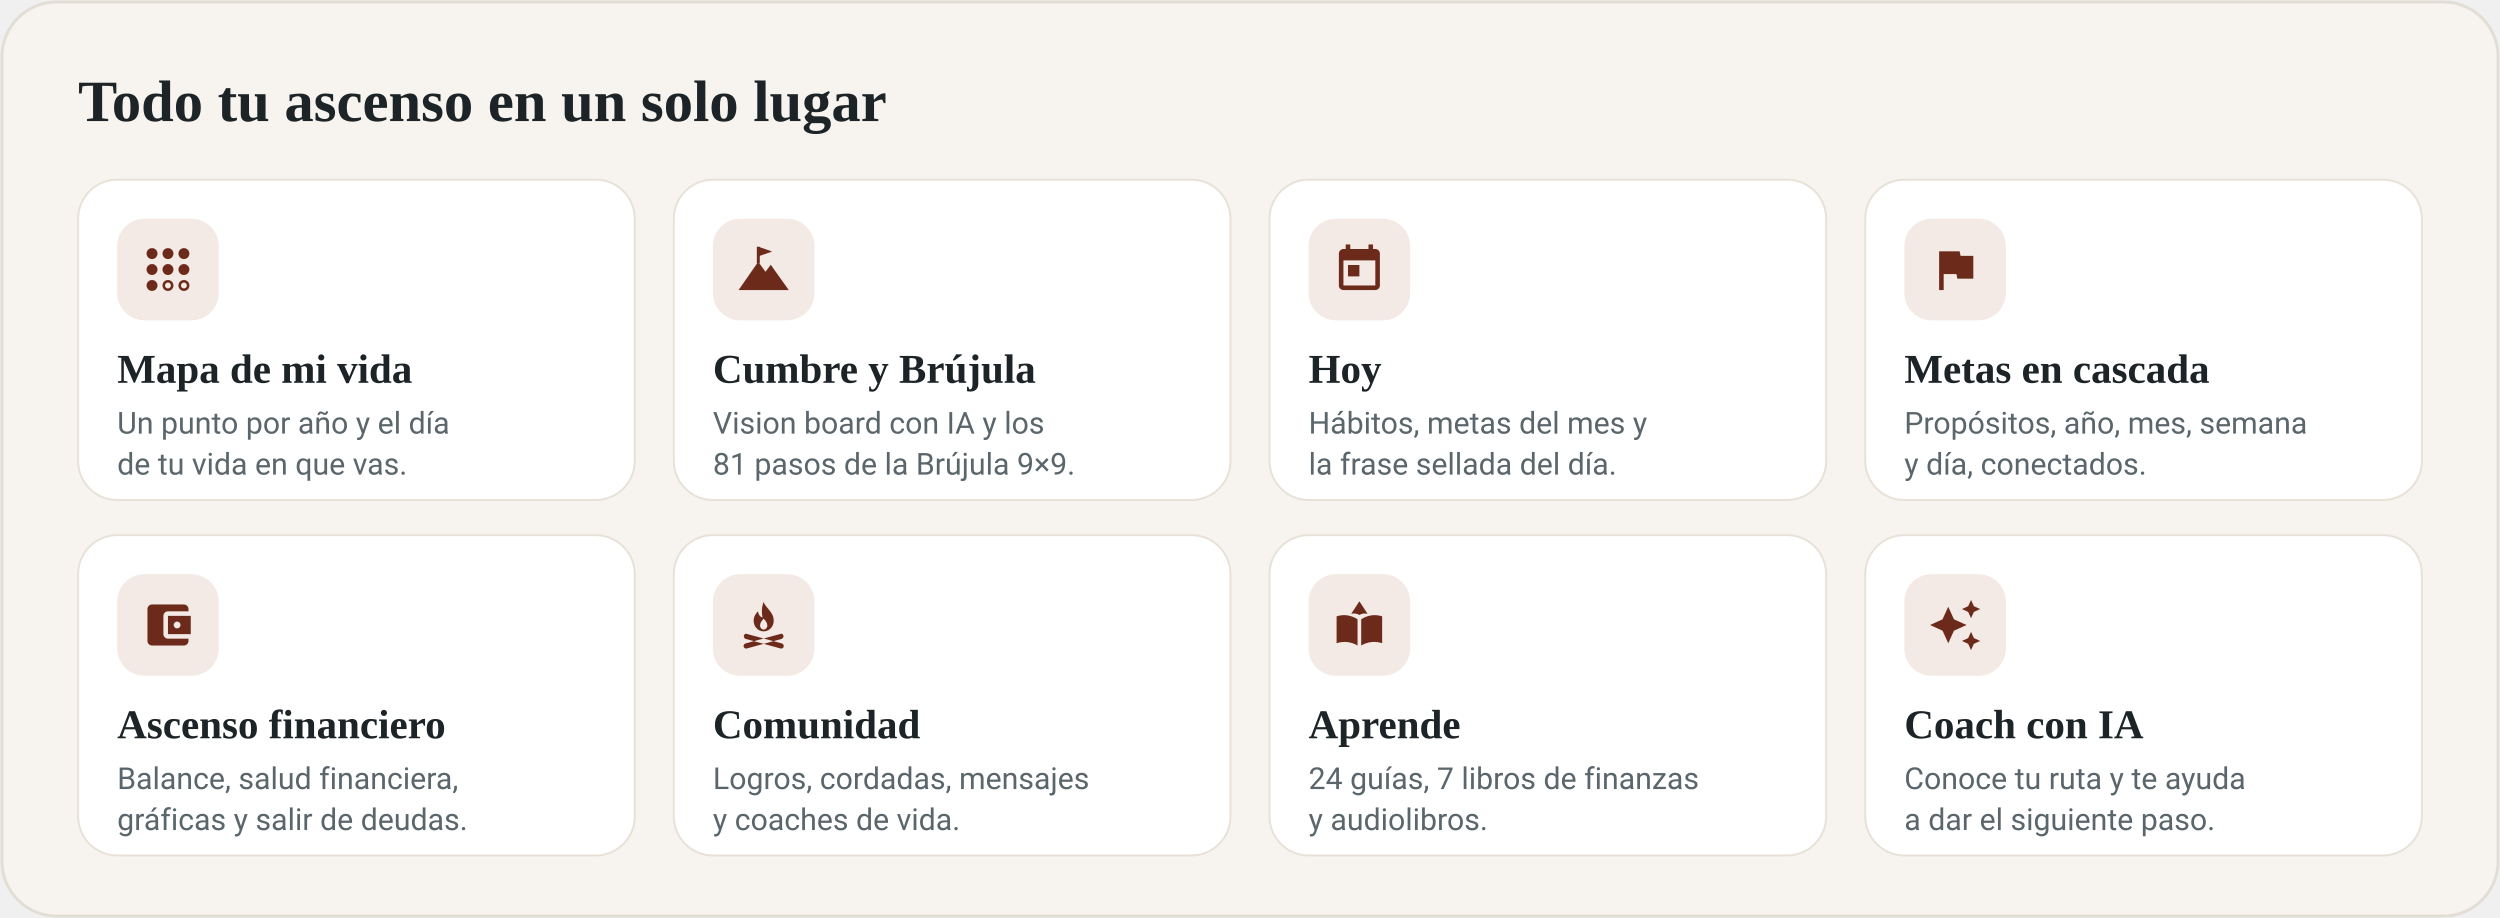
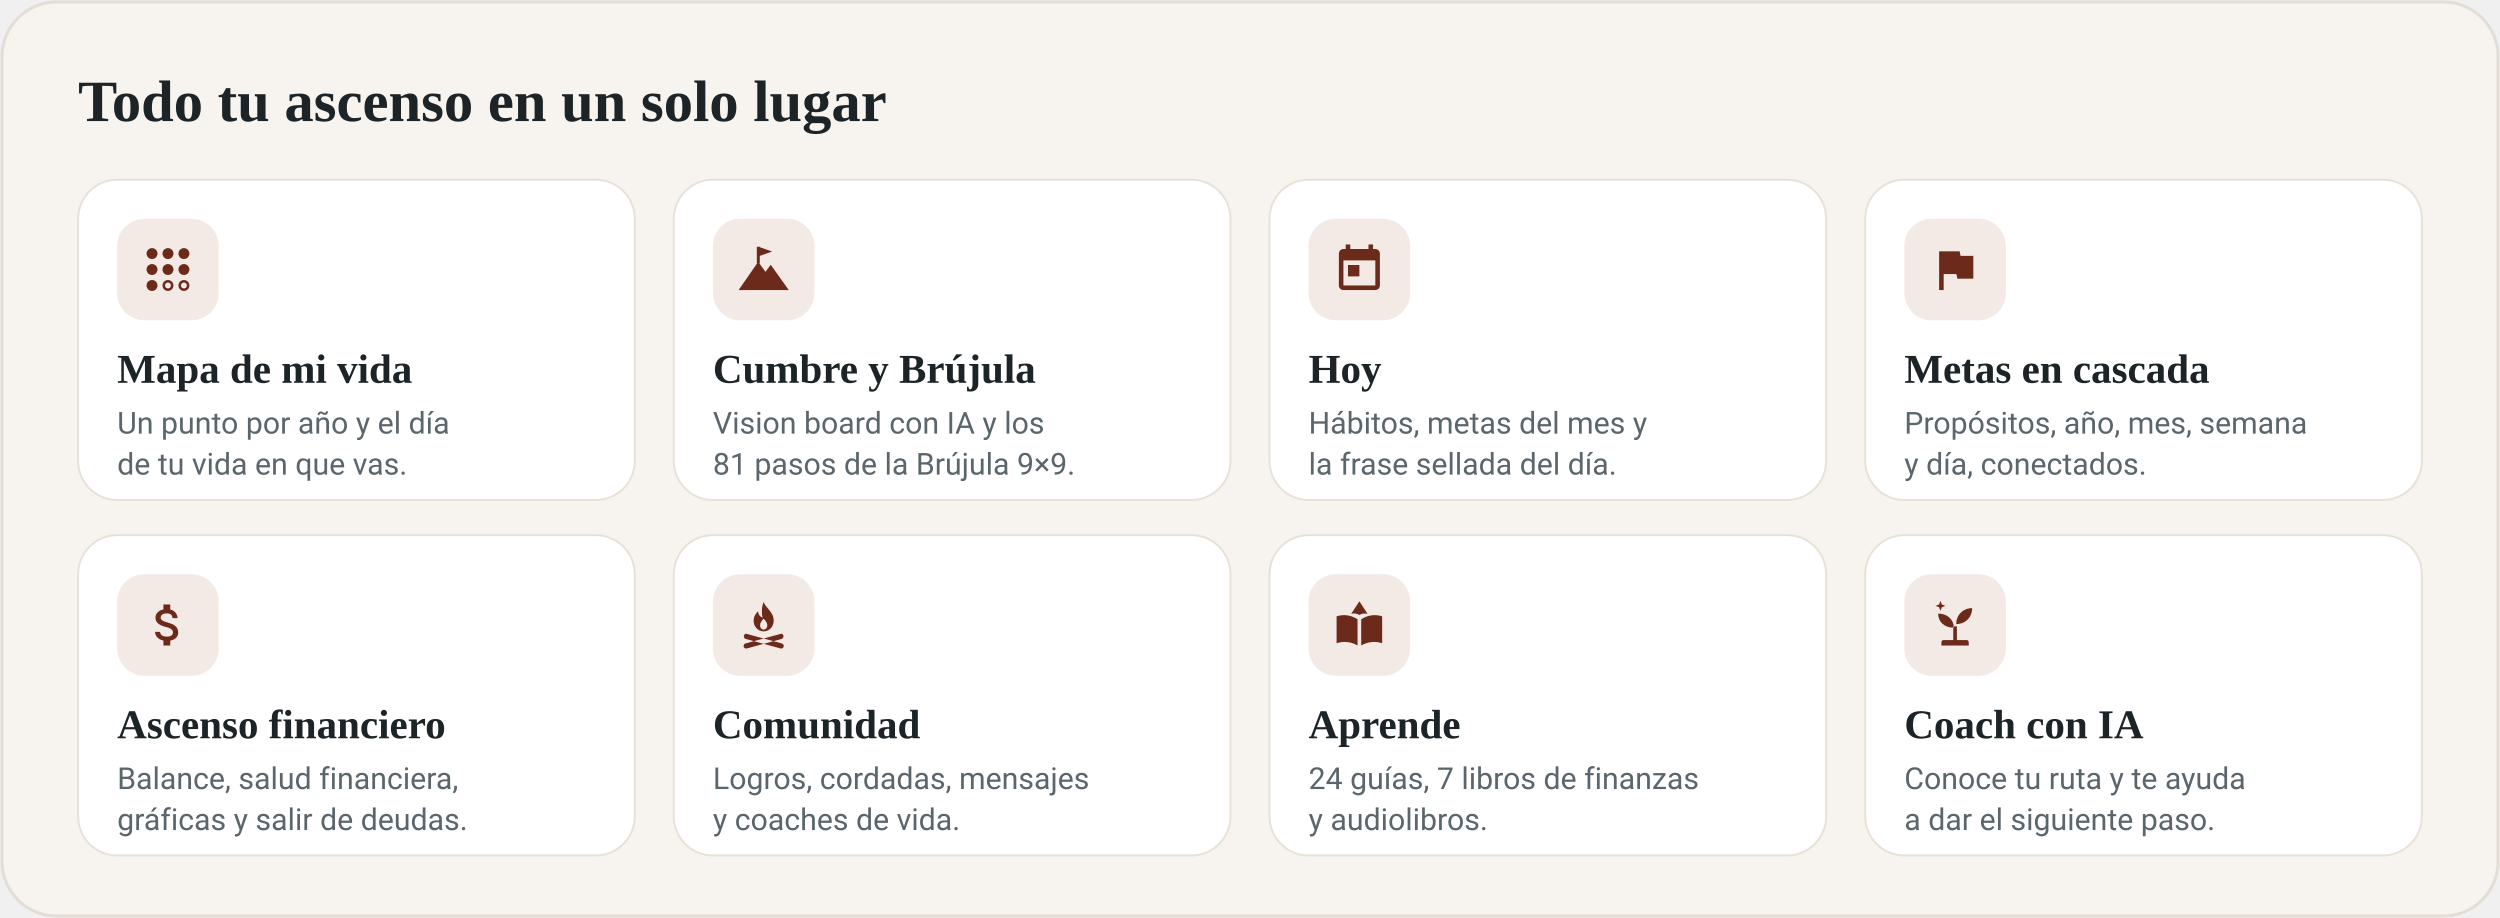
<svg xmlns="http://www.w3.org/2000/svg" width="1280" height="470" viewBox="0 0 1280 470" role="img" aria-label="Lo que hace SuRoute: Mapa de mi vida: Un punto por año y el día de tu vida en que vas.; Cumbre y Brújula: Vision board con IA y los 81 pasos de la Brújula 9×9.; Hoy: Hábitos, metas del mes y la frase sellada del día.; Metas en cascada: Propósitos, año, mes, semana y día, conectados.; Ascenso financiero: Balance, salud financiera, gráficas y salir de deudas.; Comunidad: Logros, cordadas, mensajes y coaches de vida.; Aprende: 24 guías, 7 libros de finanzas y audiolibros.; Coach con IA: Conoce tu ruta y te ayuda a dar el siguiente paso.">
  <rect x="1" y="1" width="1278" height="468" rx="28" fill="#F7F3EE" stroke="#E2DDD5" stroke-width="1.5" />
  <text x="40" y="62" font-family="Georgia, 'Times New Roman', serif" font-size="30" font-weight="700" fill="#1D2427">Todo tu ascenso en un solo lugar</text>
  <rect x="40" y="92" width="285" height="164" rx="20" fill="#FFFFFF" stroke="#E7E1D8" />
  <rect x="60" y="112" width="52" height="52" rx="14" fill="#F3E9E5" />
  <path transform="translate(72 124) scale(1.166667)" fill="#6B2A1A" fill-rule="evenodd" d="M2.6 5a2.4 2.4 0 1 1 4.8 0a2.4 2.4 0 1 1 -4.8 0zM9.6 5a2.4 2.4 0 1 1 4.8 0a2.4 2.4 0 1 1 -4.8 0zM16.6 5a2.4 2.4 0 1 1 4.8 0a2.4 2.4 0 1 1 -4.8 0zM2.6 12a2.4 2.4 0 1 1 4.8 0a2.4 2.4 0 1 1 -4.8 0zM9.6 12a2.4 2.4 0 1 1 4.8 0a2.4 2.4 0 1 1 -4.8 0zM16.6 12a2.4 2.4 0 1 1 4.8 0a2.4 2.4 0 1 1 -4.8 0zM2.6 19a2.4 2.4 0 1 1 4.8 0a2.4 2.4 0 1 1 -4.8 0zM9.6 19a2.4 2.4 0 1 1 4.8 0a2.4 2.4 0 1 1 -4.8 0zM10.7 19a1.3 1.3 0 1 1 2.6 0a1.3 1.3 0 1 1 -2.6 0zM16.6 19a2.4 2.4 0 1 1 4.8 0a2.4 2.4 0 1 1 -4.8 0zM17.7 19a1.3 1.3 0 1 1 2.6 0a1.3 1.3 0 1 1 -2.6 0z" />
  <text x="60" y="196" font-family="Georgia, 'Times New Roman', serif" font-size="21" font-weight="700" fill="#1D2427">Mapa de mi vida</text>
  <text x="60" y="222" font-family="'Segoe UI', -apple-system, 'Helvetica Neue', Roboto, Arial, sans-serif" font-size="15.5" fill="#5A666B">Un punto por año y el día</text>
  <text x="60" y="243" font-family="'Segoe UI', -apple-system, 'Helvetica Neue', Roboto, Arial, sans-serif" font-size="15.5" fill="#5A666B">de tu vida en que vas.</text>
  <rect x="345" y="92" width="285" height="164" rx="20" fill="#FFFFFF" stroke="#E7E1D8" />
  <rect x="365" y="112" width="52" height="52" rx="14" fill="#F3E9E5" />
  <path transform="translate(377 124) scale(1.166667)" fill="#6B2A1A" d="M1 21 9.6 8.6l3.2 4.4 2.3-3.1L23 21zM9 2h1.3v7.2H9zM10.3 2.2l5.4 1.9-5.4 1.9z" />
  <text x="365" y="196" font-family="Georgia, 'Times New Roman', serif" font-size="21" font-weight="700" fill="#1D2427">Cumbre y Brújula</text>
  <text x="365" y="222" font-family="'Segoe UI', -apple-system, 'Helvetica Neue', Roboto, Arial, sans-serif" font-size="15.5" fill="#5A666B">Vision board con IA y los</text>
  <text x="365" y="243" font-family="'Segoe UI', -apple-system, 'Helvetica Neue', Roboto, Arial, sans-serif" font-size="15.5" fill="#5A666B">81 pasos de la Brújula 9×9.</text>
  <rect x="650" y="92" width="285" height="164" rx="20" fill="#FFFFFF" stroke="#E7E1D8" />
  <rect x="670" y="112" width="52" height="52" rx="14" fill="#F3E9E5" />
  <path transform="translate(682 124) scale(1.166667)" fill="#6B2A1A" d="M19 3h-1V1h-2v2H8V1H6v2H5c-1.11 0-1.99.9-1.99 2L3 19c0 1.1.89 2 2 2h14c1.1 0 2-.9 2-2V5c0-1.1-.9-2-2-2zm0 16H5V8h14v11zM7 10h5v5H7z" />
  <text x="670" y="196" font-family="Georgia, 'Times New Roman', serif" font-size="21" font-weight="700" fill="#1D2427">Hoy</text>
  <text x="670" y="222" font-family="'Segoe UI', -apple-system, 'Helvetica Neue', Roboto, Arial, sans-serif" font-size="15.5" fill="#5A666B">Hábitos, metas del mes y</text>
  <text x="670" y="243" font-family="'Segoe UI', -apple-system, 'Helvetica Neue', Roboto, Arial, sans-serif" font-size="15.5" fill="#5A666B">la frase sellada del día.</text>
  <rect x="955" y="92" width="285" height="164" rx="20" fill="#FFFFFF" stroke="#E7E1D8" />
  <rect x="975" y="112" width="52" height="52" rx="14" fill="#F3E9E5" />
  <path transform="translate(987 124) scale(1.166667)" fill="#6B2A1A" d="M14.4 6L14 4H5v17h2v-7h5.6l.4 2h7V6z" />
  <text x="975" y="196" font-family="Georgia, 'Times New Roman', serif" font-size="21" font-weight="700" fill="#1D2427">Metas en cascada</text>
  <text x="975" y="222" font-family="'Segoe UI', -apple-system, 'Helvetica Neue', Roboto, Arial, sans-serif" font-size="15.5" fill="#5A666B">Propósitos, año, mes, semana</text>
  <text x="975" y="243" font-family="'Segoe UI', -apple-system, 'Helvetica Neue', Roboto, Arial, sans-serif" font-size="15.5" fill="#5A666B">y día, conectados.</text>
  <rect x="40" y="274" width="285" height="164" rx="20" fill="#FFFFFF" stroke="#E7E1D8" />
  <rect x="60" y="294" width="52" height="52" rx="14" fill="#F3E9E5" />
-   <path transform="translate(72 306) scale(1.166667)" fill="#6B2A1A" d="M21 18v1c0 1.1-.9 2-2 2H5c-1.11 0-2-.9-2-2V5c0-1.1.89-2 2-2h14c1.1 0 2 .9 2 2v1h-9c-1.11 0-2 .9-2 2v8c0 1.1.89 2 2 2h9zm-9-2h10V8H12v8zm4-2.5c-.83 0-1.5-.67-1.5-1.5s.67-1.5 1.5-1.5 1.5.67 1.5 1.5-.67 1.5-1.5 1.5z" />
+   <path transform="translate(72 306) scale(1.166667)" fill="#6B2A1A" d="M11.8 10.9c-2.27-.59-3-1.2-3-2.15 0-1.09 1.01-1.85 2.7-1.85 1.78 0 2.44.85 2.5 2.1h2.21c-.07-1.72-1.12-3.3-3.21-3.81V3h-3v2.16c-1.94.42-3.5 1.68-3.5 3.61 0 2.31 1.91 3.46 4.7 4.13 2.5.6 3 1.48 3 2.41 0 .69-.49 1.79-2.7 1.79-2.06 0-2.87-.92-2.98-2.1h-2.2c.12 2.19 1.76 3.42 3.68 3.83V21h3v-2.15c1.95-.37 3.5-1.5 3.5-3.55 0-2.84-2.43-3.81-4.7-4.4z" />
  <text x="60" y="378" font-family="Georgia, 'Times New Roman', serif" font-size="21" font-weight="700" fill="#1D2427">Ascenso financiero</text>
  <text x="60" y="404" font-family="'Segoe UI', -apple-system, 'Helvetica Neue', Roboto, Arial, sans-serif" font-size="15.5" fill="#5A666B">Balance, salud financiera,</text>
  <text x="60" y="425" font-family="'Segoe UI', -apple-system, 'Helvetica Neue', Roboto, Arial, sans-serif" font-size="15.5" fill="#5A666B">gráficas y salir de deudas.</text>
  <rect x="345" y="274" width="285" height="164" rx="20" fill="#FFFFFF" stroke="#E7E1D8" />
  <rect x="365" y="294" width="52" height="52" rx="14" fill="#F3E9E5" />
  <path transform="translate(377 306) scale(1.166667)" fill="#6B2A1A" fill-rule="evenodd" d="M12 1.8c.6 2.6 4.4 4.3 4.4 8.3 0 2.7-2 4.7-4.4 4.7S7.6 12.8 7.6 10.1c0-1.9 1-3.2 1.9-4.1.2 1.5 1 2.5 2 2.7-.5-2.2-.4-4.6.5-6.9zm0 7.4c-.9 1-1.6 1.9-1.6 3 0 1 .7 1.8 1.6 1.8s1.6-.8 1.6-1.8c0-1.1-.7-2-1.6-3zM3.4 17.4c-.3-.6 0-1.3.6-1.5l.2-.1 15.8 4.3c.6.2.9.8.8 1.4-.2.6-.8 1-1.4.8L4.1 18.1a1 1 0 0 1-.7-.7zM20.6 17.4c.3-.6 0-1.3-.6-1.5l-.2-.1L4 20.1c-.6.2-.9.8-.8 1.4.2.6.8 1 1.4.8l15.3-4.2c.3-.1.6-.4.7-.7z" />
  <text x="365" y="378" font-family="Georgia, 'Times New Roman', serif" font-size="21" font-weight="700" fill="#1D2427">Comunidad</text>
  <text x="365" y="404" font-family="'Segoe UI', -apple-system, 'Helvetica Neue', Roboto, Arial, sans-serif" font-size="15.5" fill="#5A666B">Logros, cordadas, mensajes</text>
  <text x="365" y="425" font-family="'Segoe UI', -apple-system, 'Helvetica Neue', Roboto, Arial, sans-serif" font-size="15.5" fill="#5A666B">y coaches de vida.</text>
  <rect x="650" y="274" width="285" height="164" rx="20" fill="#FFFFFF" stroke="#E7E1D8" />
  <rect x="670" y="294" width="52" height="52" rx="14" fill="#F3E9E5" />
  <path transform="translate(682 306) scale(1.166667)" fill="#6B2A1A" fill-rule="evenodd" d="M2 8.2c3.1-1 6.3-.6 9.2 1.3V21c-2.9-1.7-6.1-2-9.2-1zM22 8.2c-3.1-1-6.3-.6-9.2 1.3V21c2.9-1.7 6.1-2 9.2-1zM8.4 7.1 12 1.6l3.6 5.5c-1.2-.3-2.4-.2-3.6.5-1.2-.7-2.4-.8-3.6-.5z" />
  <text x="670" y="378" font-family="Georgia, 'Times New Roman', serif" font-size="21" font-weight="700" fill="#1D2427">Aprende</text>
  <text x="670" y="404" font-family="'Segoe UI', -apple-system, 'Helvetica Neue', Roboto, Arial, sans-serif" font-size="15.5" fill="#5A666B">24 guías, 7 libros de finanzas</text>
  <text x="670" y="425" font-family="'Segoe UI', -apple-system, 'Helvetica Neue', Roboto, Arial, sans-serif" font-size="15.5" fill="#5A666B">y audiolibros.</text>
  <rect x="955" y="274" width="285" height="164" rx="20" fill="#FFFFFF" stroke="#E7E1D8" />
  <rect x="975" y="294" width="52" height="52" rx="14" fill="#F3E9E5" />
-   <path transform="translate(987 306) scale(1.166667)" fill="#6B2A1A" d="M19 9l1.25-2.75L23 5l-2.75-1.25L19 1l-1.25 2.75L15 5l2.75 1.25L19 9zm-7.5.5L9 4 6.5 9.5 1 12l5.5 2.5L9 20l2.5-5.5L17 12l-5.5-2.5zM19 15l-1.25 2.75L15 19l2.75 1.25L19 23l1.25-2.75L23 19l-2.75-1.25L19 15z" />
+   <path transform="translate(987 306) scale(1.166667)" fill="#6B2A1A" d="M11.2 12.6h1.6V20h-1.6zM11.5 13.2C11.4 9.6 8.6 7 4.6 7c0 3.8 2.9 6.2 6.9 6.2zM12.5 11.6c0-4 3-7 7-7 0 4-3 7-7 7zM6 19.6c0-.6.4-1 1-1h10c.6 0 1 .4 1 1v1.4H6zM5.6 1.4l.6 1.6 1.6.6-1.6.6-.6 1.6L5 4.2l-1.6-.6L5 3z" />
  <text x="975" y="378" font-family="Georgia, 'Times New Roman', serif" font-size="21" font-weight="700" fill="#1D2427">Coach con IA</text>
  <text x="975" y="404" font-family="'Segoe UI', -apple-system, 'Helvetica Neue', Roboto, Arial, sans-serif" font-size="15.5" fill="#5A666B">Conoce tu ruta y te ayuda</text>
  <text x="975" y="425" font-family="'Segoe UI', -apple-system, 'Helvetica Neue', Roboto, Arial, sans-serif" font-size="15.5" fill="#5A666B">a dar el siguiente paso.</text>
</svg>
